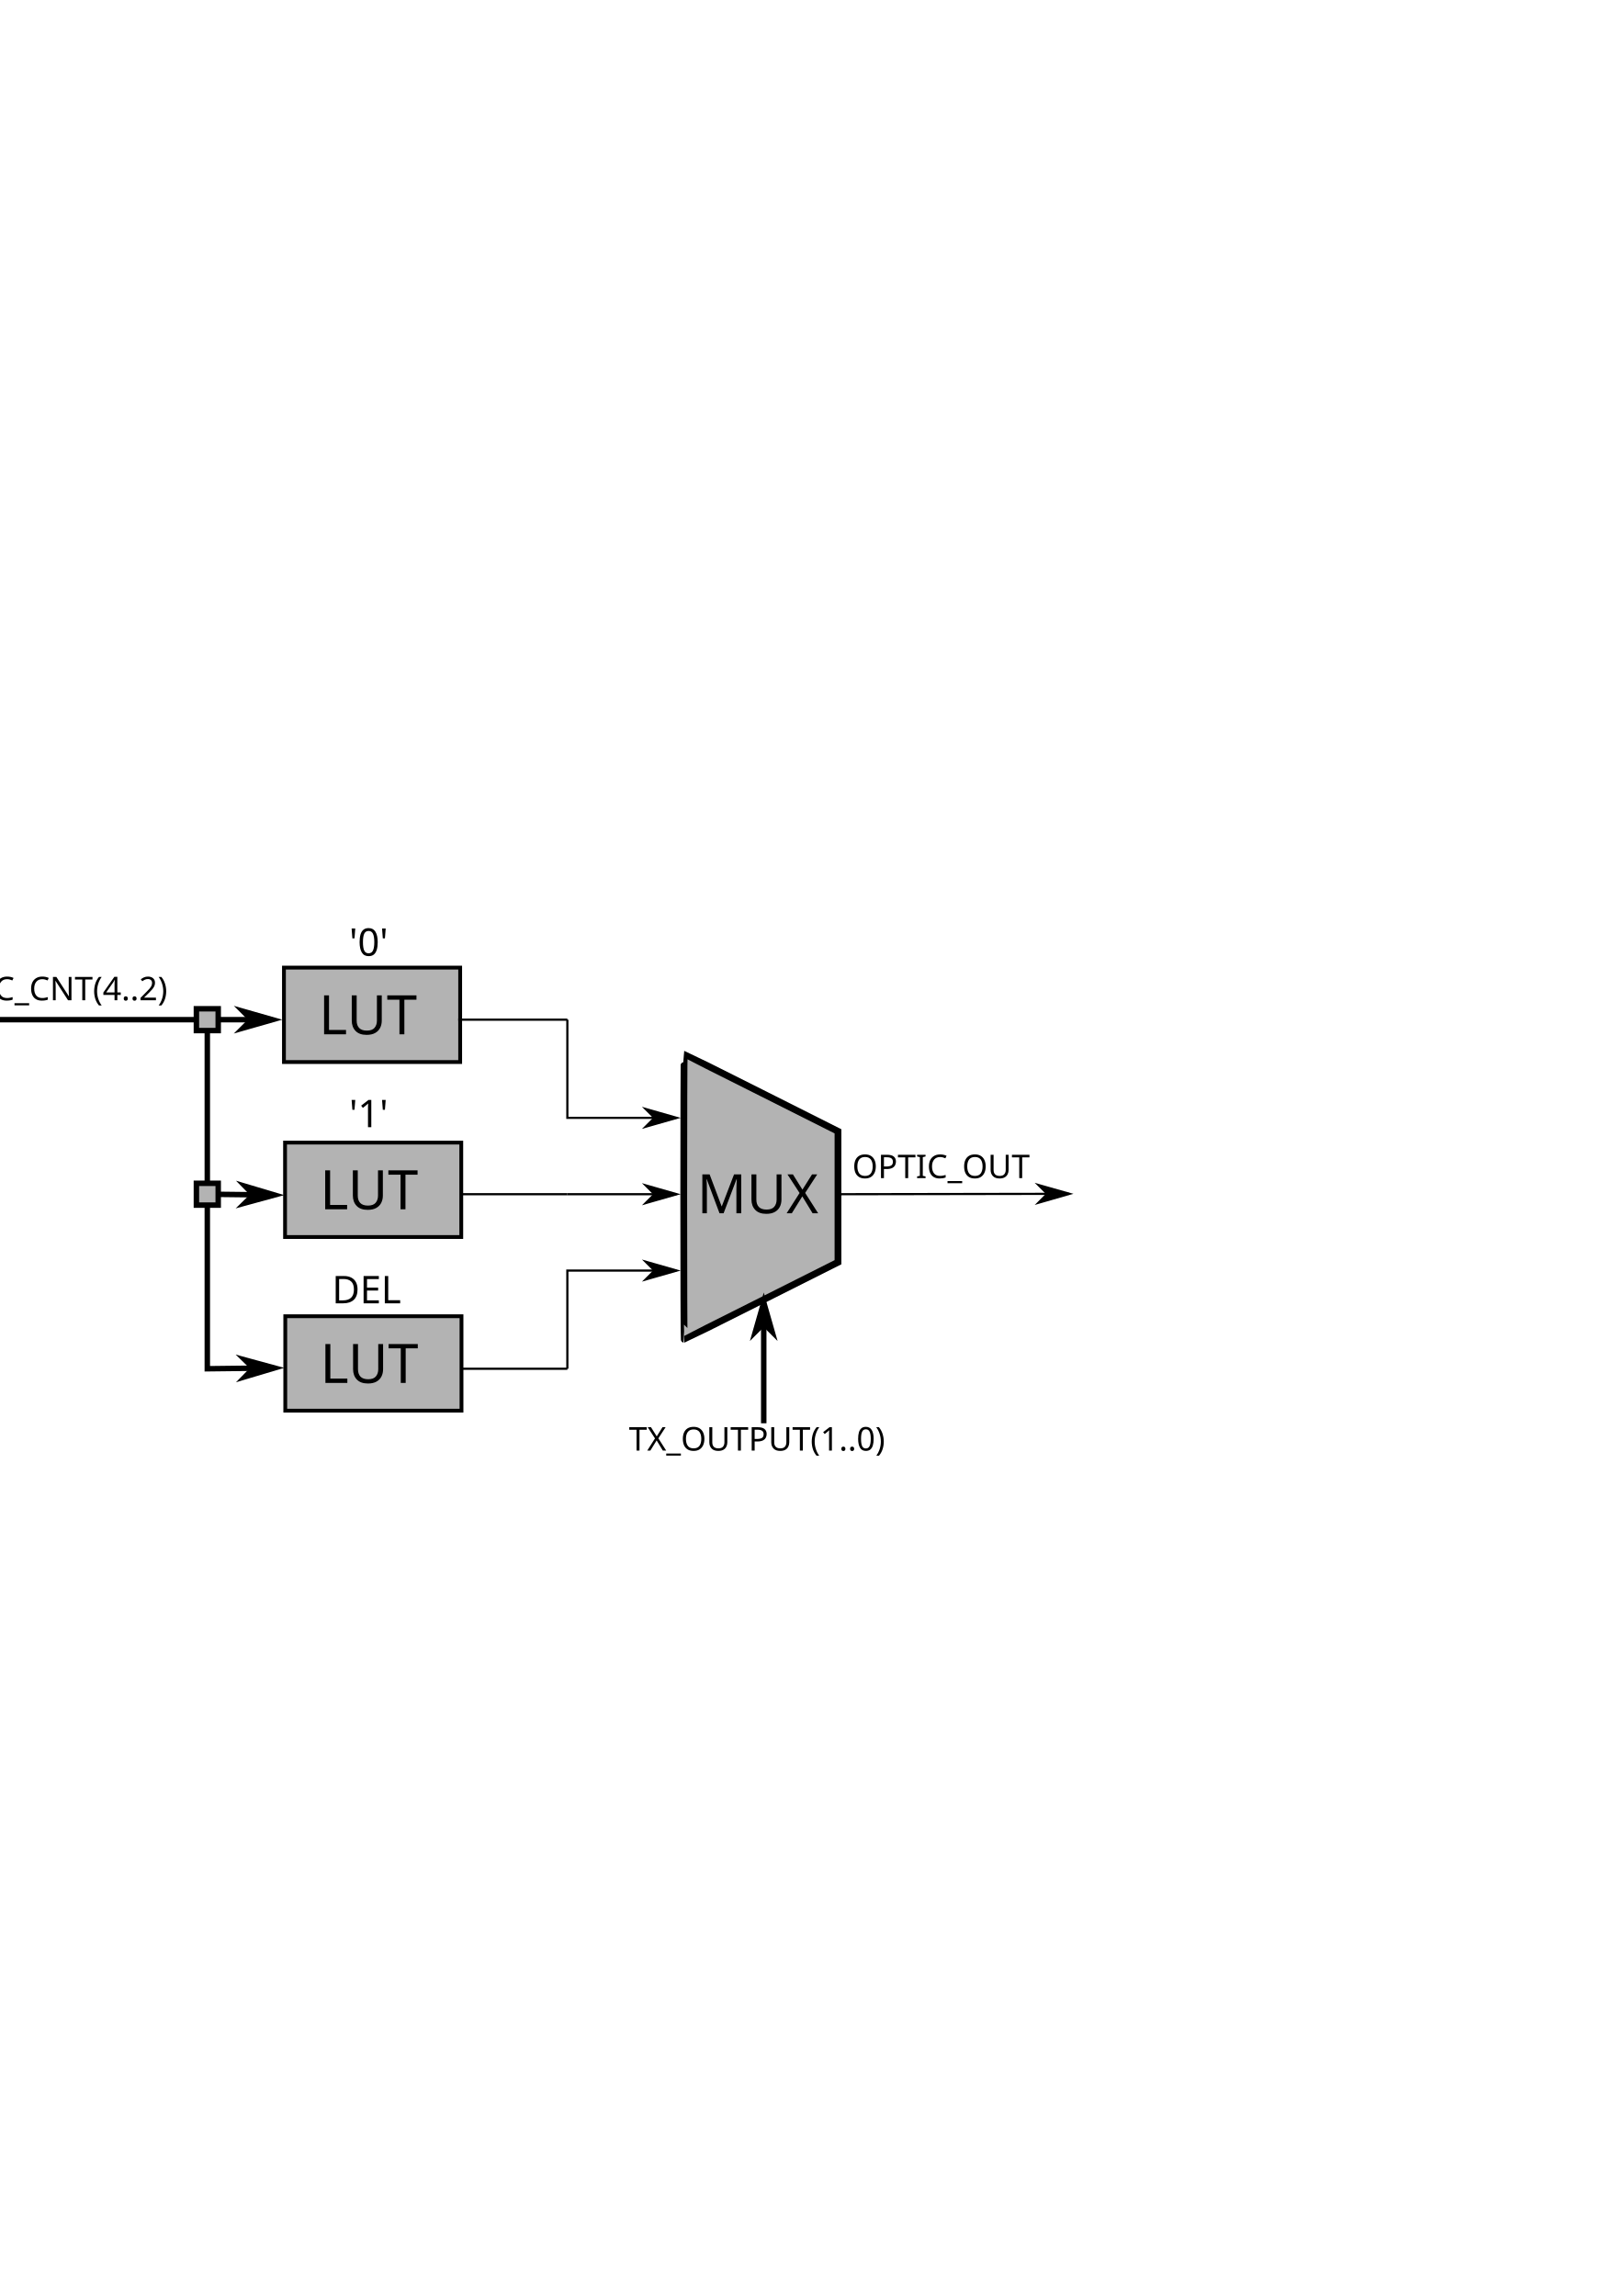
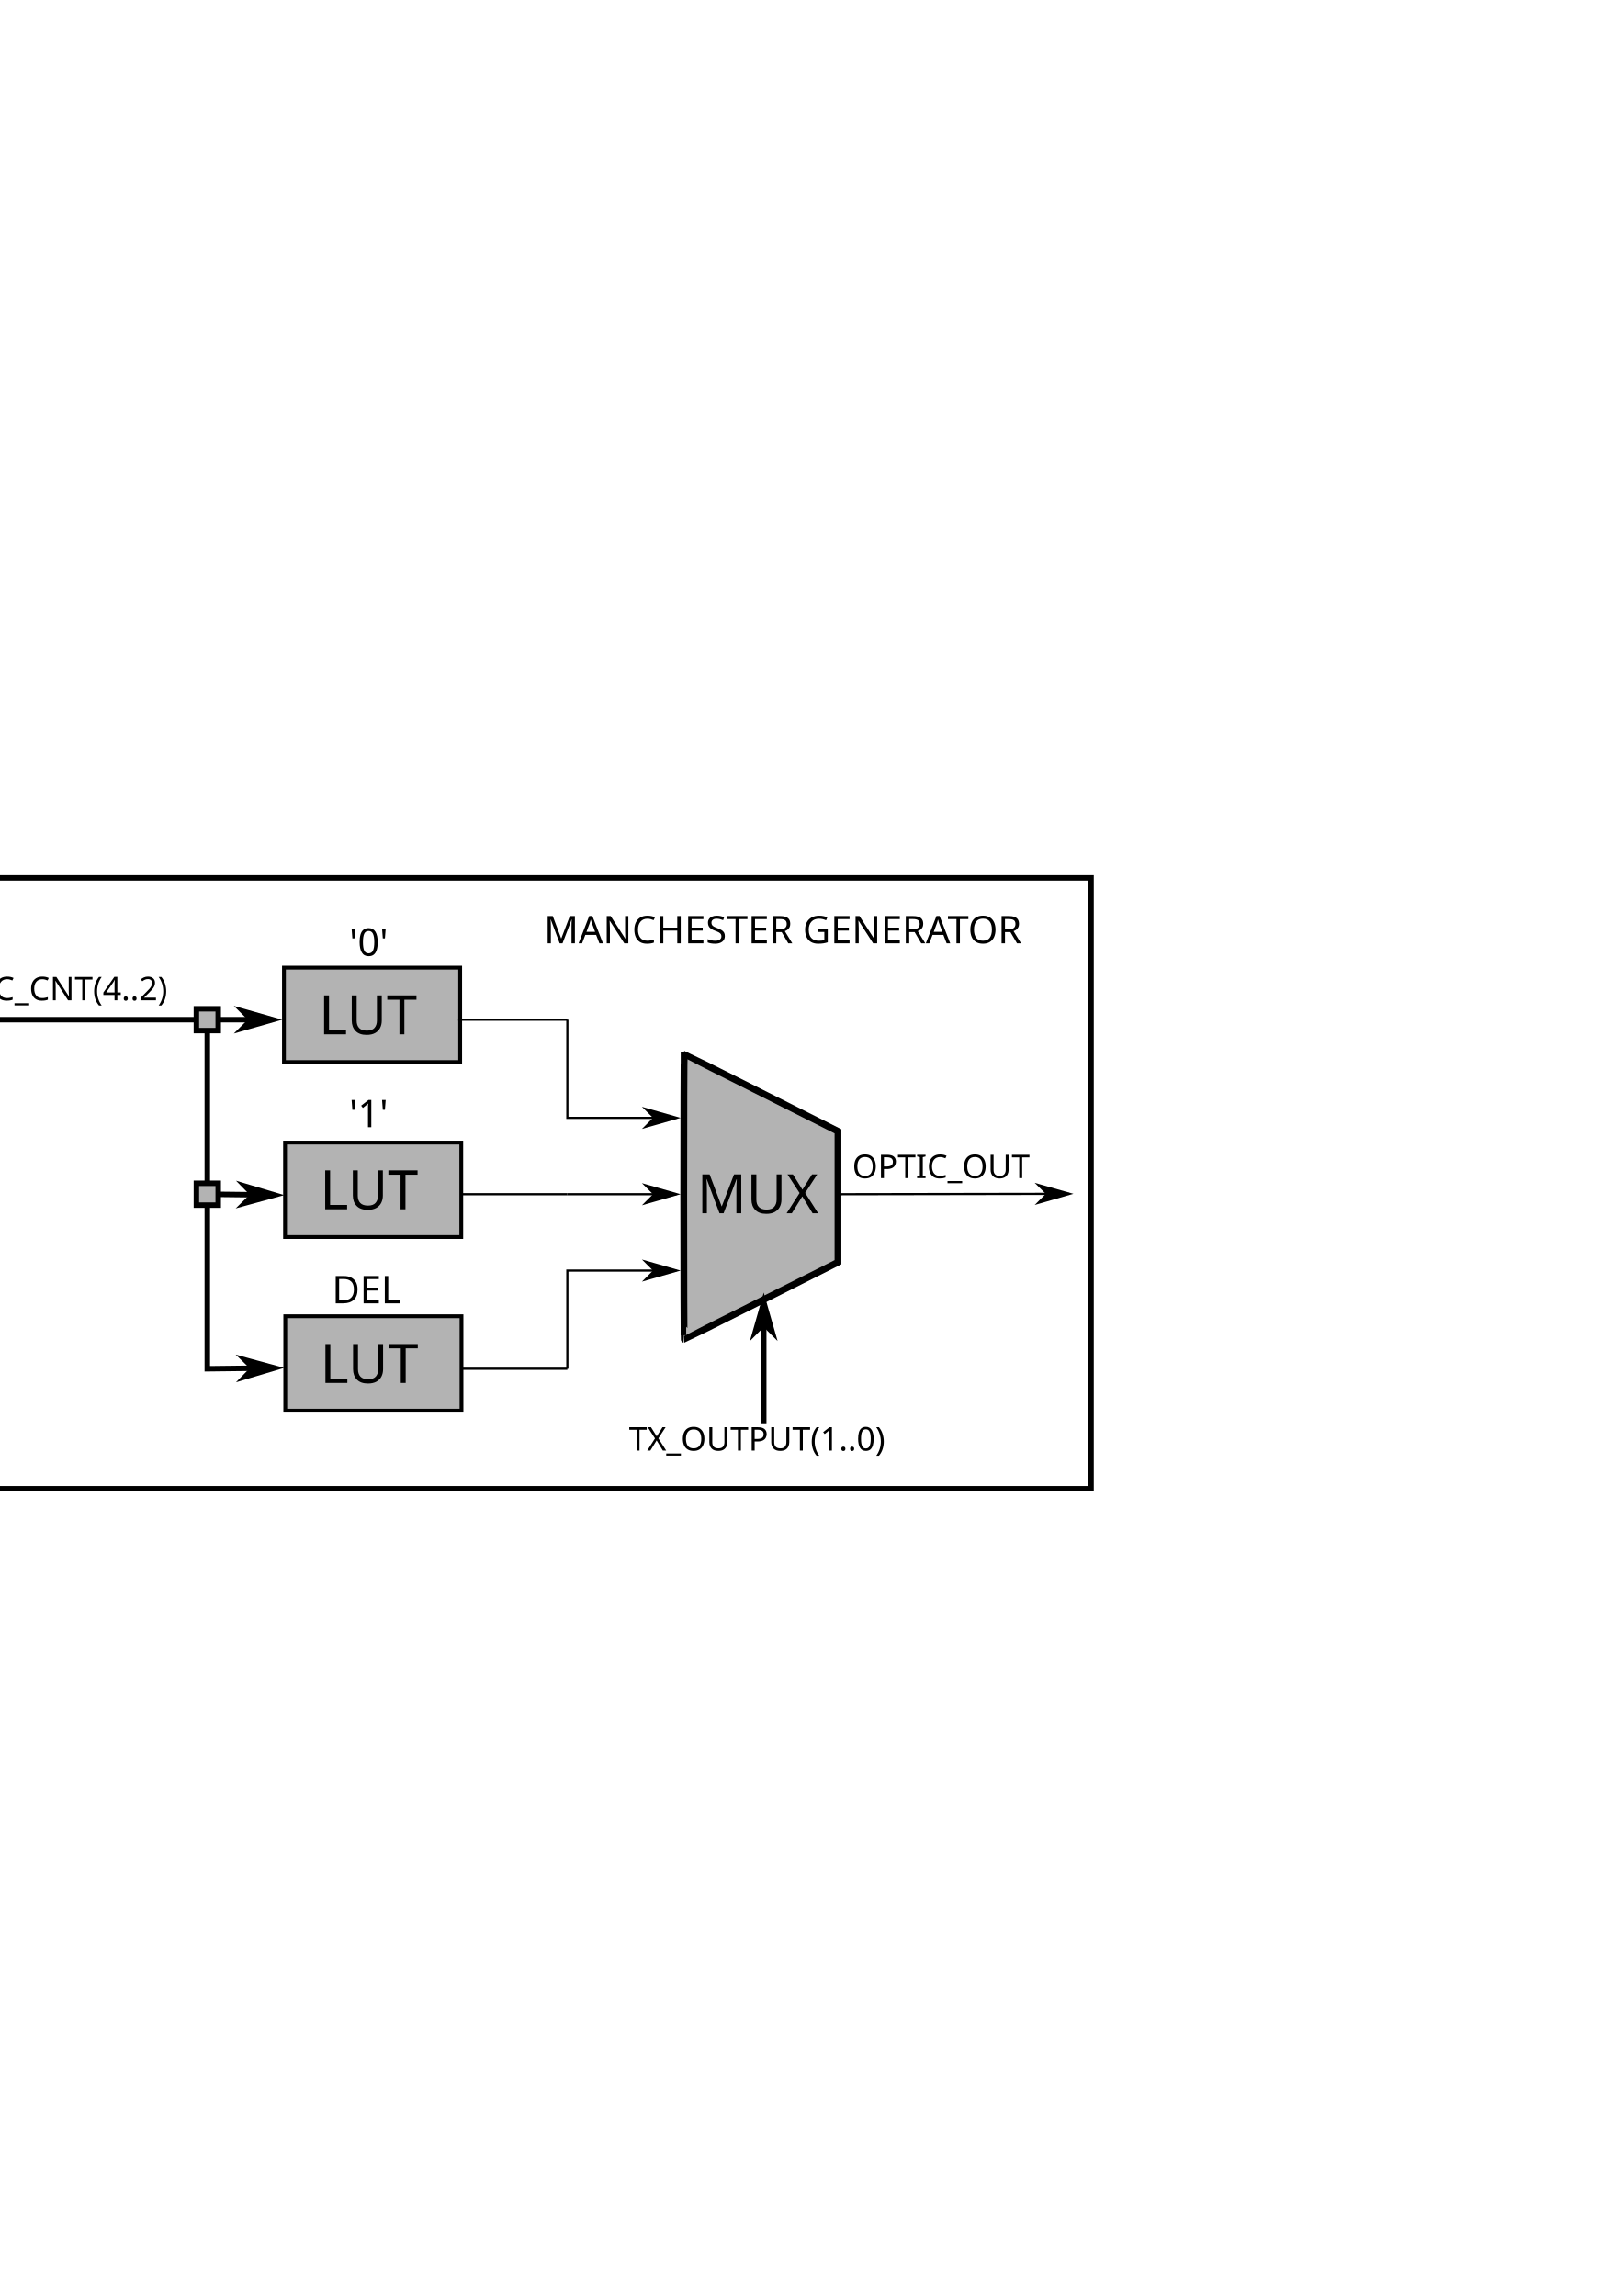
<svg xmlns="http://www.w3.org/2000/svg" width="210mm" height="297mm" viewBox="0 0 744.094 1052.362" id="svg5555" version="1.1">
  <defs id="defs5557">
    <marker orient="auto" refY="0.0" refX="0.0" id="Arrow1Mstart" style="overflow:visible">
      <path id="path4824" d="M 0.0,0.0 L 5.0,-5.0 L -12.5,0.0 L 5.0,5.0 L 0.0,0.0 z " style="fill-rule:evenodd;stroke:#000000;stroke-width:1pt;stroke-opacity:1;fill:#000000;fill-opacity:1" transform="scale(0.4) translate(10,0)" />
    </marker>
    <marker orient="auto" refY="0.0" refX="0.0" id="Arrow1Lstart" style="overflow:visible">
      <path id="path4818" d="M 0.0,0.0 L 5.0,-5.0 L -12.5,0.0 L 5.0,5.0 L 0.0,0.0 z " style="fill-rule:evenodd;stroke:#000000;stroke-width:1pt;stroke-opacity:1;fill:#000000;fill-opacity:1" transform="scale(0.8) translate(12.5,0)" />
    </marker>
    <marker orient="auto" refY="0.0" refX="0.0" id="marker6902" style="overflow:visible;">
      <path id="path6904" d="M 0.0,0.0 L 5.0,-5.0 L -12.5,0.0 L 5.0,5.0 L 0.0,0.0 z " style="fill-rule:evenodd;stroke:#000000;stroke-width:1pt;stroke-opacity:1;fill:#000000;fill-opacity:1" transform="scale(0.8) rotate(180) translate(12.5,0)" />
    </marker>
    <marker style="overflow:visible;" id="marker6838" refX="0.0" refY="0.0" orient="auto">
      <path transform="scale(0.8) rotate(180) translate(12.5,0)" style="fill-rule:evenodd;stroke:#000000;stroke-width:1pt;stroke-opacity:1;fill:#000000;fill-opacity:1" d="M 0.0,0.0 L 5.0,-5.0 L -12.5,0.0 L 5.0,5.0 L 0.0,0.0 z " id="path6840" />
    </marker>
    <marker style="overflow:visible;" id="marker6786" refX="0.0" refY="0.0" orient="auto">
      <path transform="scale(0.8) rotate(180) translate(12.5,0)" style="fill-rule:evenodd;stroke:#000000;stroke-width:1pt;stroke-opacity:1;fill:#000000;fill-opacity:1" d="M 0.0,0.0 L 5.0,-5.0 L -12.5,0.0 L 5.0,5.0 L 0.0,0.0 z " id="path6788" />
    </marker>
    <marker style="overflow:visible;" id="marker6722" refX="0.0" refY="0.0" orient="auto">
      <path transform="scale(0.4) rotate(180) translate(10,0)" style="fill-rule:evenodd;stroke:#000000;stroke-width:1pt;stroke-opacity:1;fill:#000000;fill-opacity:1" d="M 0.0,0.0 L 5.0,-5.0 L -12.5,0.0 L 5.0,5.0 L 0.0,0.0 z " id="path6724" />
    </marker>
    <marker orient="auto" refY="0.0" refX="0.0" id="marker6344" style="overflow:visible;">
      <path id="path6346" d="M 0.0,0.0 L 5.0,-5.0 L -12.5,0.0 L 5.0,5.0 L 0.0,0.0 z " style="fill-rule:evenodd;stroke:#000000;stroke-width:1pt;stroke-opacity:1;fill:#000000;fill-opacity:1" transform="scale(0.4) rotate(180) translate(10,0)" />
    </marker>
    <marker style="overflow:visible;" id="marker6310" refX="0.0" refY="0.0" orient="auto">
      <path transform="scale(0.4) rotate(180) translate(10,0)" style="fill-rule:evenodd;stroke:#000000;stroke-width:1pt;stroke-opacity:1;fill:#000000;fill-opacity:1" d="M 0.0,0.0 L 5.0,-5.0 L -12.5,0.0 L 5.0,5.0 L 0.0,0.0 z " id="path6312" />
    </marker>
    <marker orient="auto" refY="0.0" refX="0.0" id="Arrow1Mend" style="overflow:visible;">
      <path id="path4827" d="M 0.0,0.0 L 5.0,-5.0 L -12.5,0.0 L 5.0,5.0 L 0.0,0.0 z " style="fill-rule:evenodd;stroke:#000000;stroke-width:1pt;stroke-opacity:1;fill:#000000;fill-opacity:1" transform="scale(0.4) rotate(180) translate(10,0)" />
    </marker>
    <marker orient="auto" refY="0.0" refX="0.0" id="Arrow1Lend" style="overflow:visible;">
      <path id="path4821" d="M 0.0,0.0 L 5.0,-5.0 L -12.5,0.0 L 5.0,5.0 L 0.0,0.0 z " style="fill-rule:evenodd;stroke:#000000;stroke-width:1pt;stroke-opacity:1;fill:#000000;fill-opacity:1" transform="scale(0.8) rotate(180) translate(12.5,0)" />
    </marker>
  </defs>
  <g id="layer1">
    <g id="g6111" transform="translate(0.5050763,1.515229)">
      <rect y="441.983" x="129.621" height="43.281" width="80.758" id="rect6105" style="opacity:1;fill:#b3b3b3;fill-opacity:1;stroke:#000000;stroke-width:1.742;stroke-miterlimit:4;stroke-dasharray:none;stroke-opacity:1" />
      <text id="text6107" y="472.559" x="145.598" style="font-style:normal;font-weight:normal;font-size:25px;line-height:125%;font-family:sans-serif;letter-spacing:0px;word-spacing:0px;fill:#000000;fill-opacity:1;stroke:none;stroke-width:1px;stroke-linecap:butt;stroke-linejoin:miter;stroke-opacity:1" xml:space="preserve">
        <tspan y="472.559" x="145.598" id="tspan6109">LUT</tspan>
      </text>
    </g>
    <g transform="translate(1.007605,81.71573)" id="g6111-5">
      <rect y="441.983" x="129.621" height="43.281" width="80.758" id="rect6105-7" style="opacity:1;fill:#b3b3b3;fill-opacity:1;stroke:#000000;stroke-width:1.742;stroke-miterlimit:4;stroke-dasharray:none;stroke-opacity:1" />
      <text id="text6107-9" y="472.559" x="145.598" style="font-style:normal;font-weight:normal;font-size:25px;line-height:125%;font-family:sans-serif;letter-spacing:0px;word-spacing:0px;fill:#000000;fill-opacity:1;stroke:none;stroke-width:1px;stroke-linecap:butt;stroke-linejoin:miter;stroke-opacity:1" xml:space="preserve">
        <tspan y="472.559" x="145.598" id="tspan6109-6">LUT</tspan>
      </text>
    </g>
    <g transform="translate(1.111681,161.3096)" id="g6111-2">
      <rect y="441.983" x="129.621" height="43.281" width="80.758" id="rect6105-9" style="opacity:1;fill:#b3b3b3;fill-opacity:1;stroke:#000000;stroke-width:1.742;stroke-miterlimit:4;stroke-dasharray:none;stroke-opacity:1" />
      <text id="text6107-1" y="472.559" x="145.598" style="font-style:normal;font-weight:normal;font-size:25px;line-height:125%;font-family:sans-serif;letter-spacing:0px;word-spacing:0px;fill:#000000;fill-opacity:1;stroke:none;stroke-width:1px;stroke-linecap:butt;stroke-linejoin:miter;stroke-opacity:1" xml:space="preserve">
        <tspan y="472.559" x="145.598" id="tspan6109-3">LUT</tspan>
      </text>
    </g>
    <path style="fill:none;fill-rule:evenodd;stroke:#000000;stroke-width:2.5;stroke-linecap:butt;stroke-linejoin:miter;stroke-miterlimit:4;stroke-dasharray:none;stroke-opacity:1;marker-end:url(#Arrow1Mend)" d="m -45.053,467.362 169.497,0" id="path6200" />
    <path style="fill:none;fill-rule:evenodd;stroke:#000000;stroke-width:2.5;stroke-linecap:butt;stroke-linejoin:miter;stroke-miterlimit:4;stroke-dasharray:none;stroke-opacity:1;marker-end:url(#marker6310)" d="m 95,467.362 0,80 30.357,0.357" id="path6202" />
    <path style="fill:none;fill-rule:evenodd;stroke:#000000;stroke-width:2.5;stroke-linecap:butt;stroke-linejoin:miter;stroke-miterlimit:4;stroke-dasharray:none;stroke-opacity:1;marker-end:url(#marker6344)" d="m 95,547.362 0,80 30.357,-0.357" id="path6204" />
    <rect style="opacity:1;fill:#b3b3b3;fill-opacity:1;stroke:#000000;stroke-width:2.5;stroke-miterlimit:4;stroke-dasharray:none;stroke-opacity:1" id="rect6206" width="10" height="10" x="90" y="462.362" />
    <rect style="opacity:1;fill:#b3b3b3;fill-opacity:1;stroke:#000000;stroke-width:2.5;stroke-miterlimit:4;stroke-dasharray:none;stroke-opacity:1" id="rect6208" width="10" height="10" x="90" y="542.362" />
    <text xml:space="preserve" style="font-style:normal;font-weight:normal;font-size:15px;line-height:125%;font-family:sans-serif;letter-spacing:0px;word-spacing:0px;fill:#000000;fill-opacity:1;stroke:none;stroke-width:1px;stroke-linecap:butt;stroke-linejoin:miter;stroke-opacity:1" x="-37.023" y="458.474" id="text6552">
      <tspan id="tspan6554" x="-37.023" y="458.474">OPTIC_CNT(4..2)</tspan>
    </text>
    <path style="fill:none;fill-rule:evenodd;stroke:#000000;stroke-width:1px;stroke-linecap:butt;stroke-linejoin:miter;stroke-opacity:1" d="m 210,467.362 c 40,0 40,0 40,0 l 10,0" id="path6664" />
    <path style="fill:none;fill-rule:evenodd;stroke:#000000;stroke-width:1px;stroke-linecap:butt;stroke-linejoin:miter;stroke-opacity:1" d="m 211.429,547.362 48.571,0" id="path6666" />
    <path style="fill:none;fill-rule:evenodd;stroke:#000000;stroke-width:1px;stroke-linecap:butt;stroke-linejoin:miter;stroke-opacity:1" d="m 211.786,627.362 48.214,0" id="path6668" />
    <g id="g6703" transform="translate(-84.34774,-11.11168)">
      <path id="path6697" d="m 397.687,559.647 c 0,-35.932 0.099,-65.331 0.22,-65.331 0.121,0 16.025,7.949 35.342,17.665 l 35.121,17.665 0,30.002 0,30.002 -35.121,17.665 c -19.317,9.716 -35.221,17.665 -35.342,17.665 -0.121,0 -0.22,-29.399 -0.22,-65.331 z" style="opacity:1;fill:#b3b3b3;fill-opacity:1;stroke:#000000;stroke-width:3.102;stroke-miterlimit:4;stroke-dasharray:none;stroke-opacity:1" />
      <text id="text6699" y="567.215" x="403.789" style="font-style:normal;font-weight:normal;font-size:25px;line-height:125%;font-family:sans-serif;letter-spacing:0px;word-spacing:0px;fill:#000000;fill-opacity:1;stroke:none;stroke-width:1px;stroke-linecap:butt;stroke-linejoin:miter;stroke-opacity:1" xml:space="preserve">
        <tspan y="567.215" x="403.789" id="tspan6701">MUX</tspan>
      </text>
    </g>
    <path style="fill:none;fill-rule:evenodd;stroke:#000000;stroke-width:1px;stroke-linecap:butt;stroke-linejoin:miter;stroke-opacity:1;marker-end:url(#Arrow1Lend)" d="m 260,467.362 c 0,45 0,45 0,45 50,0 50,0 50,0" id="path6710" />
    <path style="fill:none;fill-rule:evenodd;stroke:#000000;stroke-width:1px;stroke-linecap:butt;stroke-linejoin:miter;stroke-opacity:1;marker-end:url(#marker6786)" d="m 260,547.362 50,0" id="path6712" />
    <path style="fill:none;fill-rule:evenodd;stroke:#000000;stroke-width:1px;stroke-linecap:butt;stroke-linejoin:miter;stroke-opacity:1;marker-end:url(#marker6838)" d="m 260,627.362 0,-45 50,0" id="path6714" />
    <path style="fill:none;fill-rule:evenodd;stroke:#000000;stroke-width:1px;stroke-linecap:butt;stroke-linejoin:miter;stroke-opacity:1;marker-end:url(#marker6902)" d="m 385,547.362 105,-0.179" id="path6890" />
    <text xml:space="preserve" style="font-style:normal;font-weight:normal;font-size:15px;line-height:125%;font-family:sans-serif;letter-spacing:0px;word-spacing:0px;fill:#000000;fill-opacity:1;stroke:none;stroke-width:1px;stroke-linecap:butt;stroke-linejoin:miter;stroke-opacity:1" x="390.556" y="539.992" id="text6892">
      <tspan id="tspan6894" x="390.556" y="539.992">OPTIC_OUT</tspan>
    </text>
    <path style="fill:none;fill-rule:evenodd;stroke:#000000;stroke-width:2.5;stroke-linecap:butt;stroke-linejoin:miter;stroke-opacity:1;stroke-miterlimit:4;stroke-dasharray:none;marker-start:url(#Arrow1Mstart)" d="m 350,597.362 c 0,55 0,55 0,55" id="path6960" />
    <text xml:space="preserve" style="font-style:normal;font-weight:normal;font-size:15px;line-height:125%;font-family:sans-serif;letter-spacing:0px;word-spacing:0px;fill:#000000;fill-opacity:1;stroke:none;stroke-width:1px;stroke-linecap:butt;stroke-linejoin:miter;stroke-opacity:1" x="288.214" y="664.862" id="text7104">
      <tspan id="tspan7106" x="288.214" y="664.862">TX_OUTPUT(1..0)</tspan>
    </text>
    <text xml:space="preserve" style="font-style:normal;font-weight:normal;font-size:17.5px;line-height:125%;font-family:sans-serif;letter-spacing:0px;word-spacing:0px;fill:#000000;fill-opacity:1;stroke:none;stroke-width:1px;stroke-linecap:butt;stroke-linejoin:miter;stroke-opacity:1" x="160" y="438.077" id="text4250">
      <tspan id="tspan4252" x="160" y="438.077">'0'</tspan>
    </text>
    <text xml:space="preserve" style="font-style:normal;font-weight:normal;font-size:17.5px;line-height:125%;font-family:sans-serif;letter-spacing:0px;word-spacing:0px;fill:#000000;fill-opacity:1;stroke:none;stroke-width:1px;stroke-linecap:butt;stroke-linejoin:miter;stroke-opacity:1" x="160" y="516.648" id="text4254">
      <tspan id="tspan4256" x="160" y="516.648">'1'</tspan>
    </text>
    <text xml:space="preserve" style="font-style:normal;font-weight:normal;font-size:17.5px;line-height:125%;font-family:sans-serif;letter-spacing:0px;word-spacing:0px;fill:#000000;fill-opacity:1;stroke:none;stroke-width:1px;stroke-linecap:butt;stroke-linejoin:miter;stroke-opacity:1" x="152.143" y="597.362" id="text4258">
      <tspan id="tspan4260" x="152.143" y="597.362">DEL</tspan>
    </text>
+     <path style="fill:none;fill-rule:evenodd;stroke:#000000;stroke-width:2.5;stroke-linecap:butt;stroke-linejoin:miter;stroke-miterlimit:4;stroke-dasharray:none;stroke-opacity:1" d="m 313.214,482.005 0,130" id="path4256" />
+     <rect style="opacity:1;fill:none;fill-opacity:1;stroke:#000000;stroke-width:2.5;stroke-miterlimit:4;stroke-dasharray:none;stroke-dashoffset:0;stroke-opacity:1" id="rect4258" width="550" height="280" x="-50" y="402.362" />
+     <text xml:space="preserve" style="font-style:normal;font-weight:normal;font-size:17.5px;line-height:125%;font-family:sans-serif;letter-spacing:0px;word-spacing:0px;fill:#000000;fill-opacity:1;stroke:none;stroke-width:1px;stroke-linecap:butt;stroke-linejoin:miter;stroke-opacity:1" x="249.286" y="432.362" id="text4260">
+       <tspan id="tspan4262" x="249.286" y="432.362">MANCHESTER GENERATOR</tspan>
+     </text>
  </g>
</svg>
